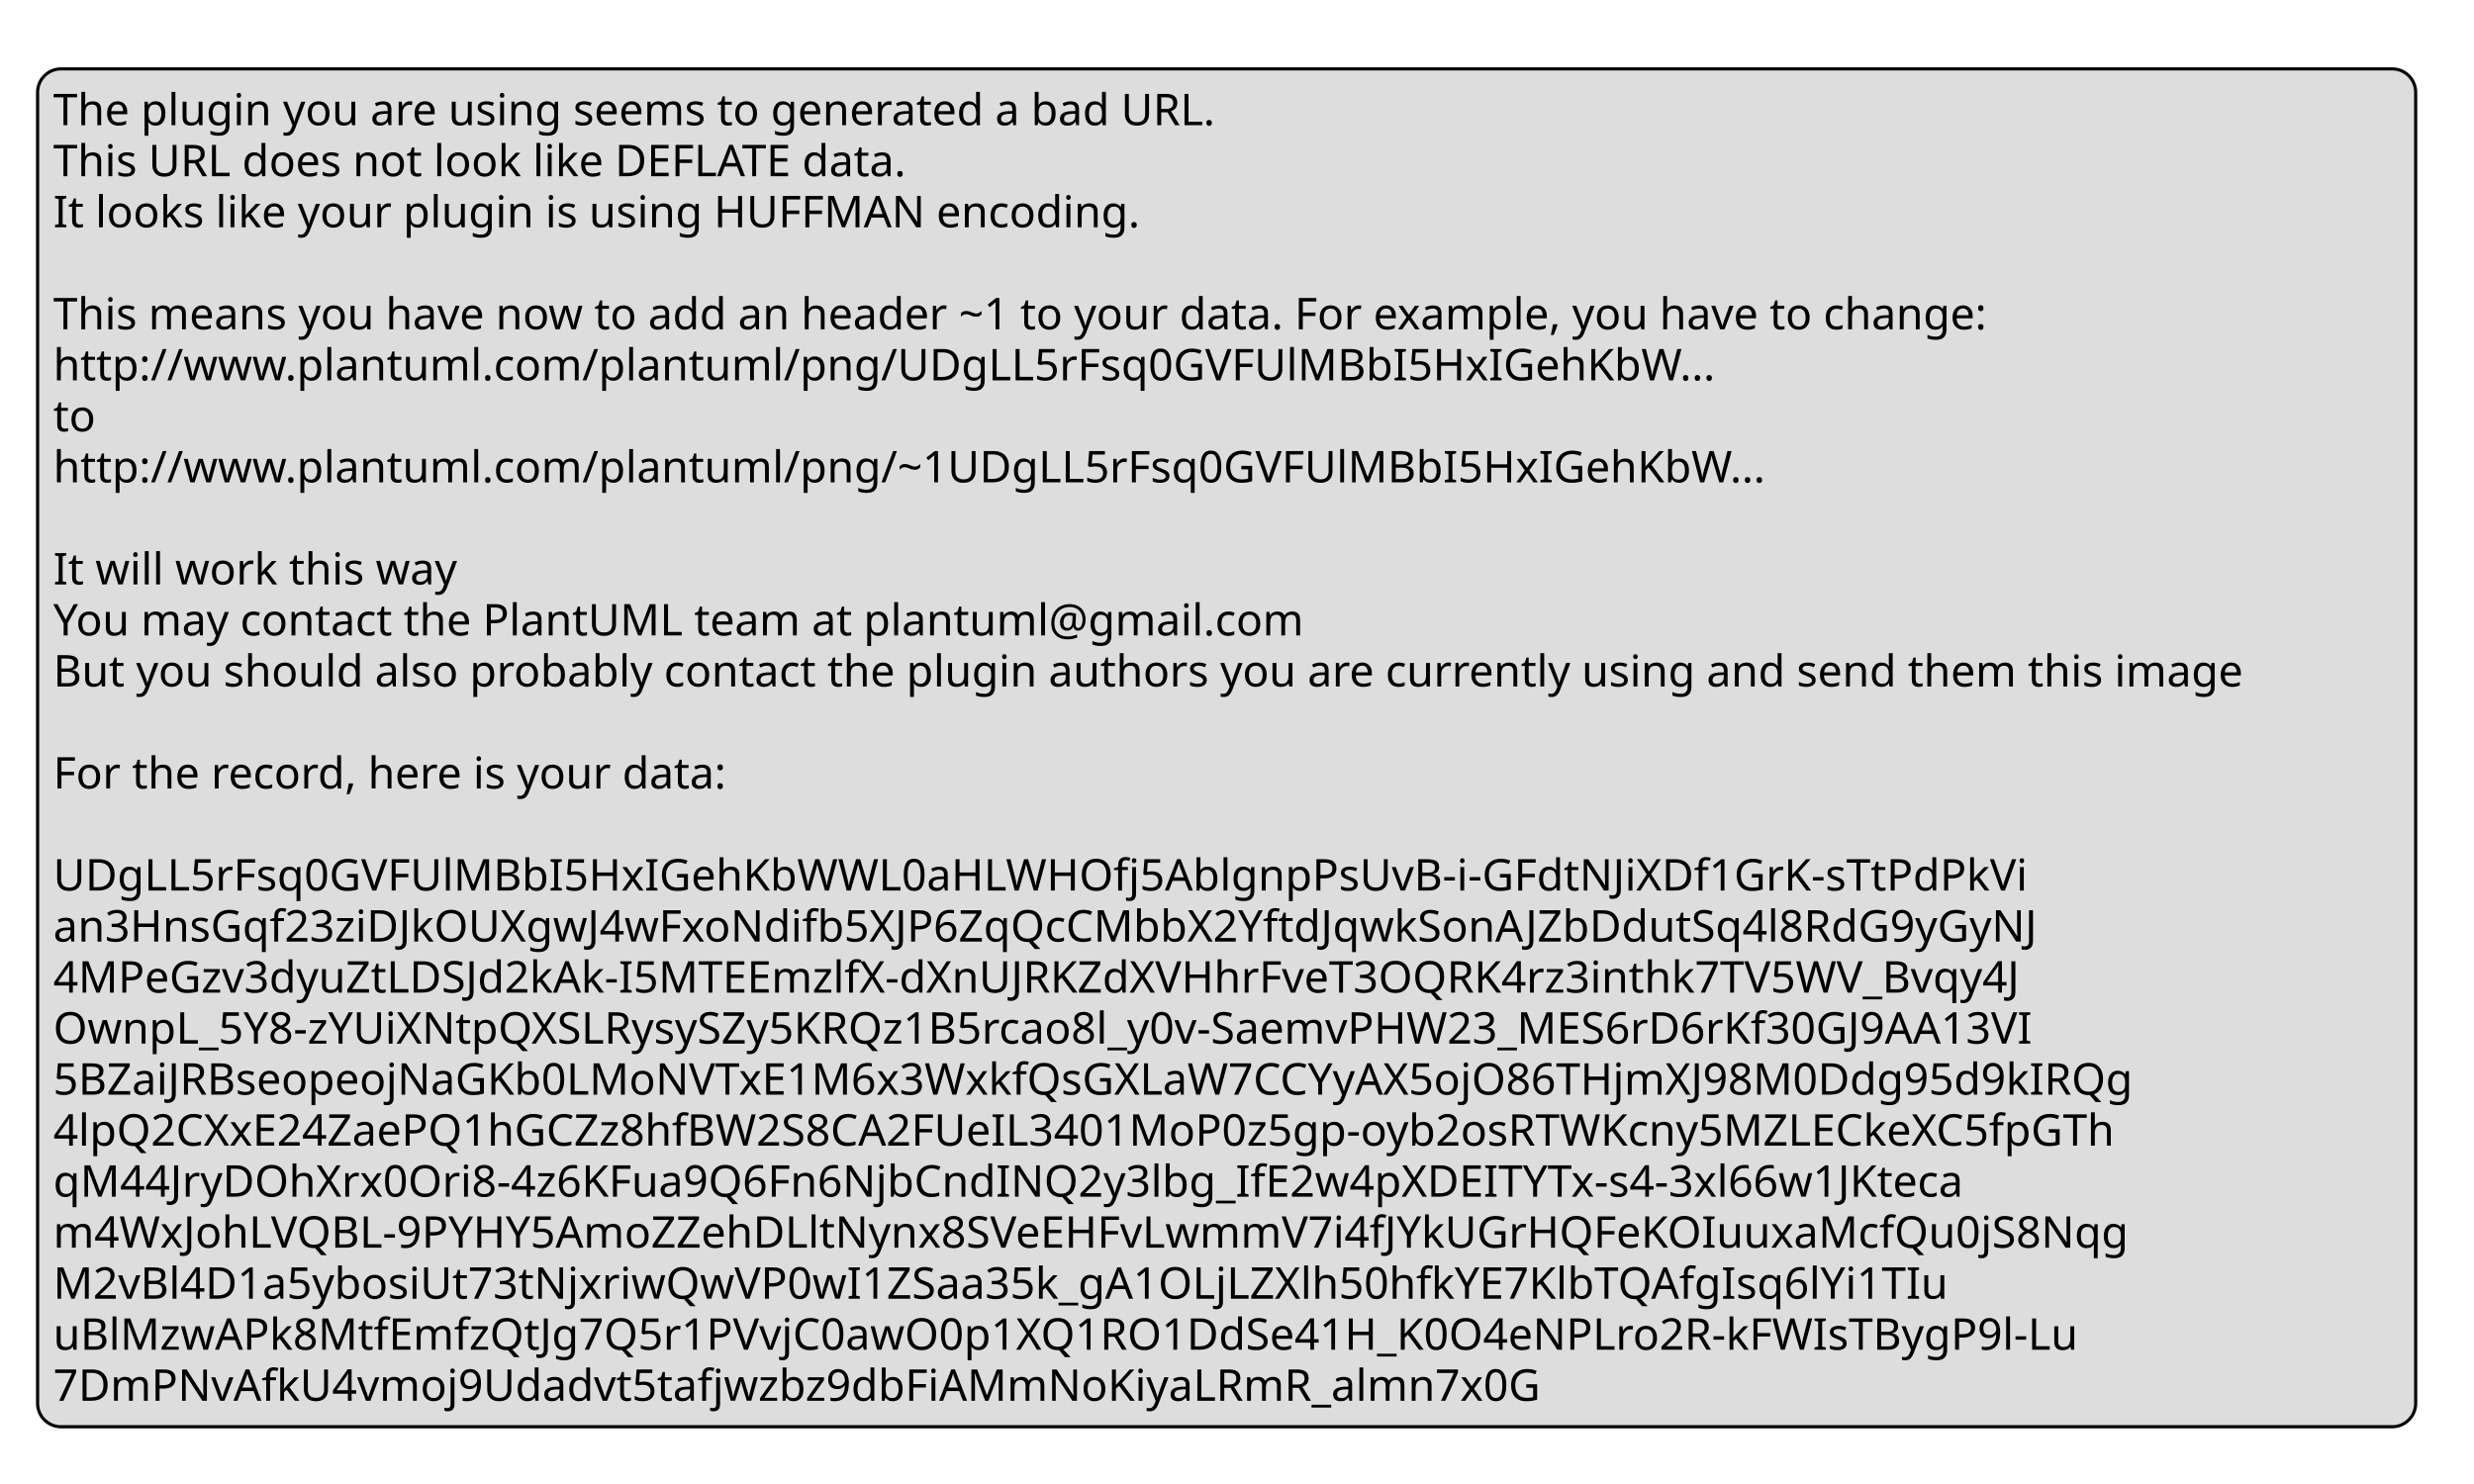
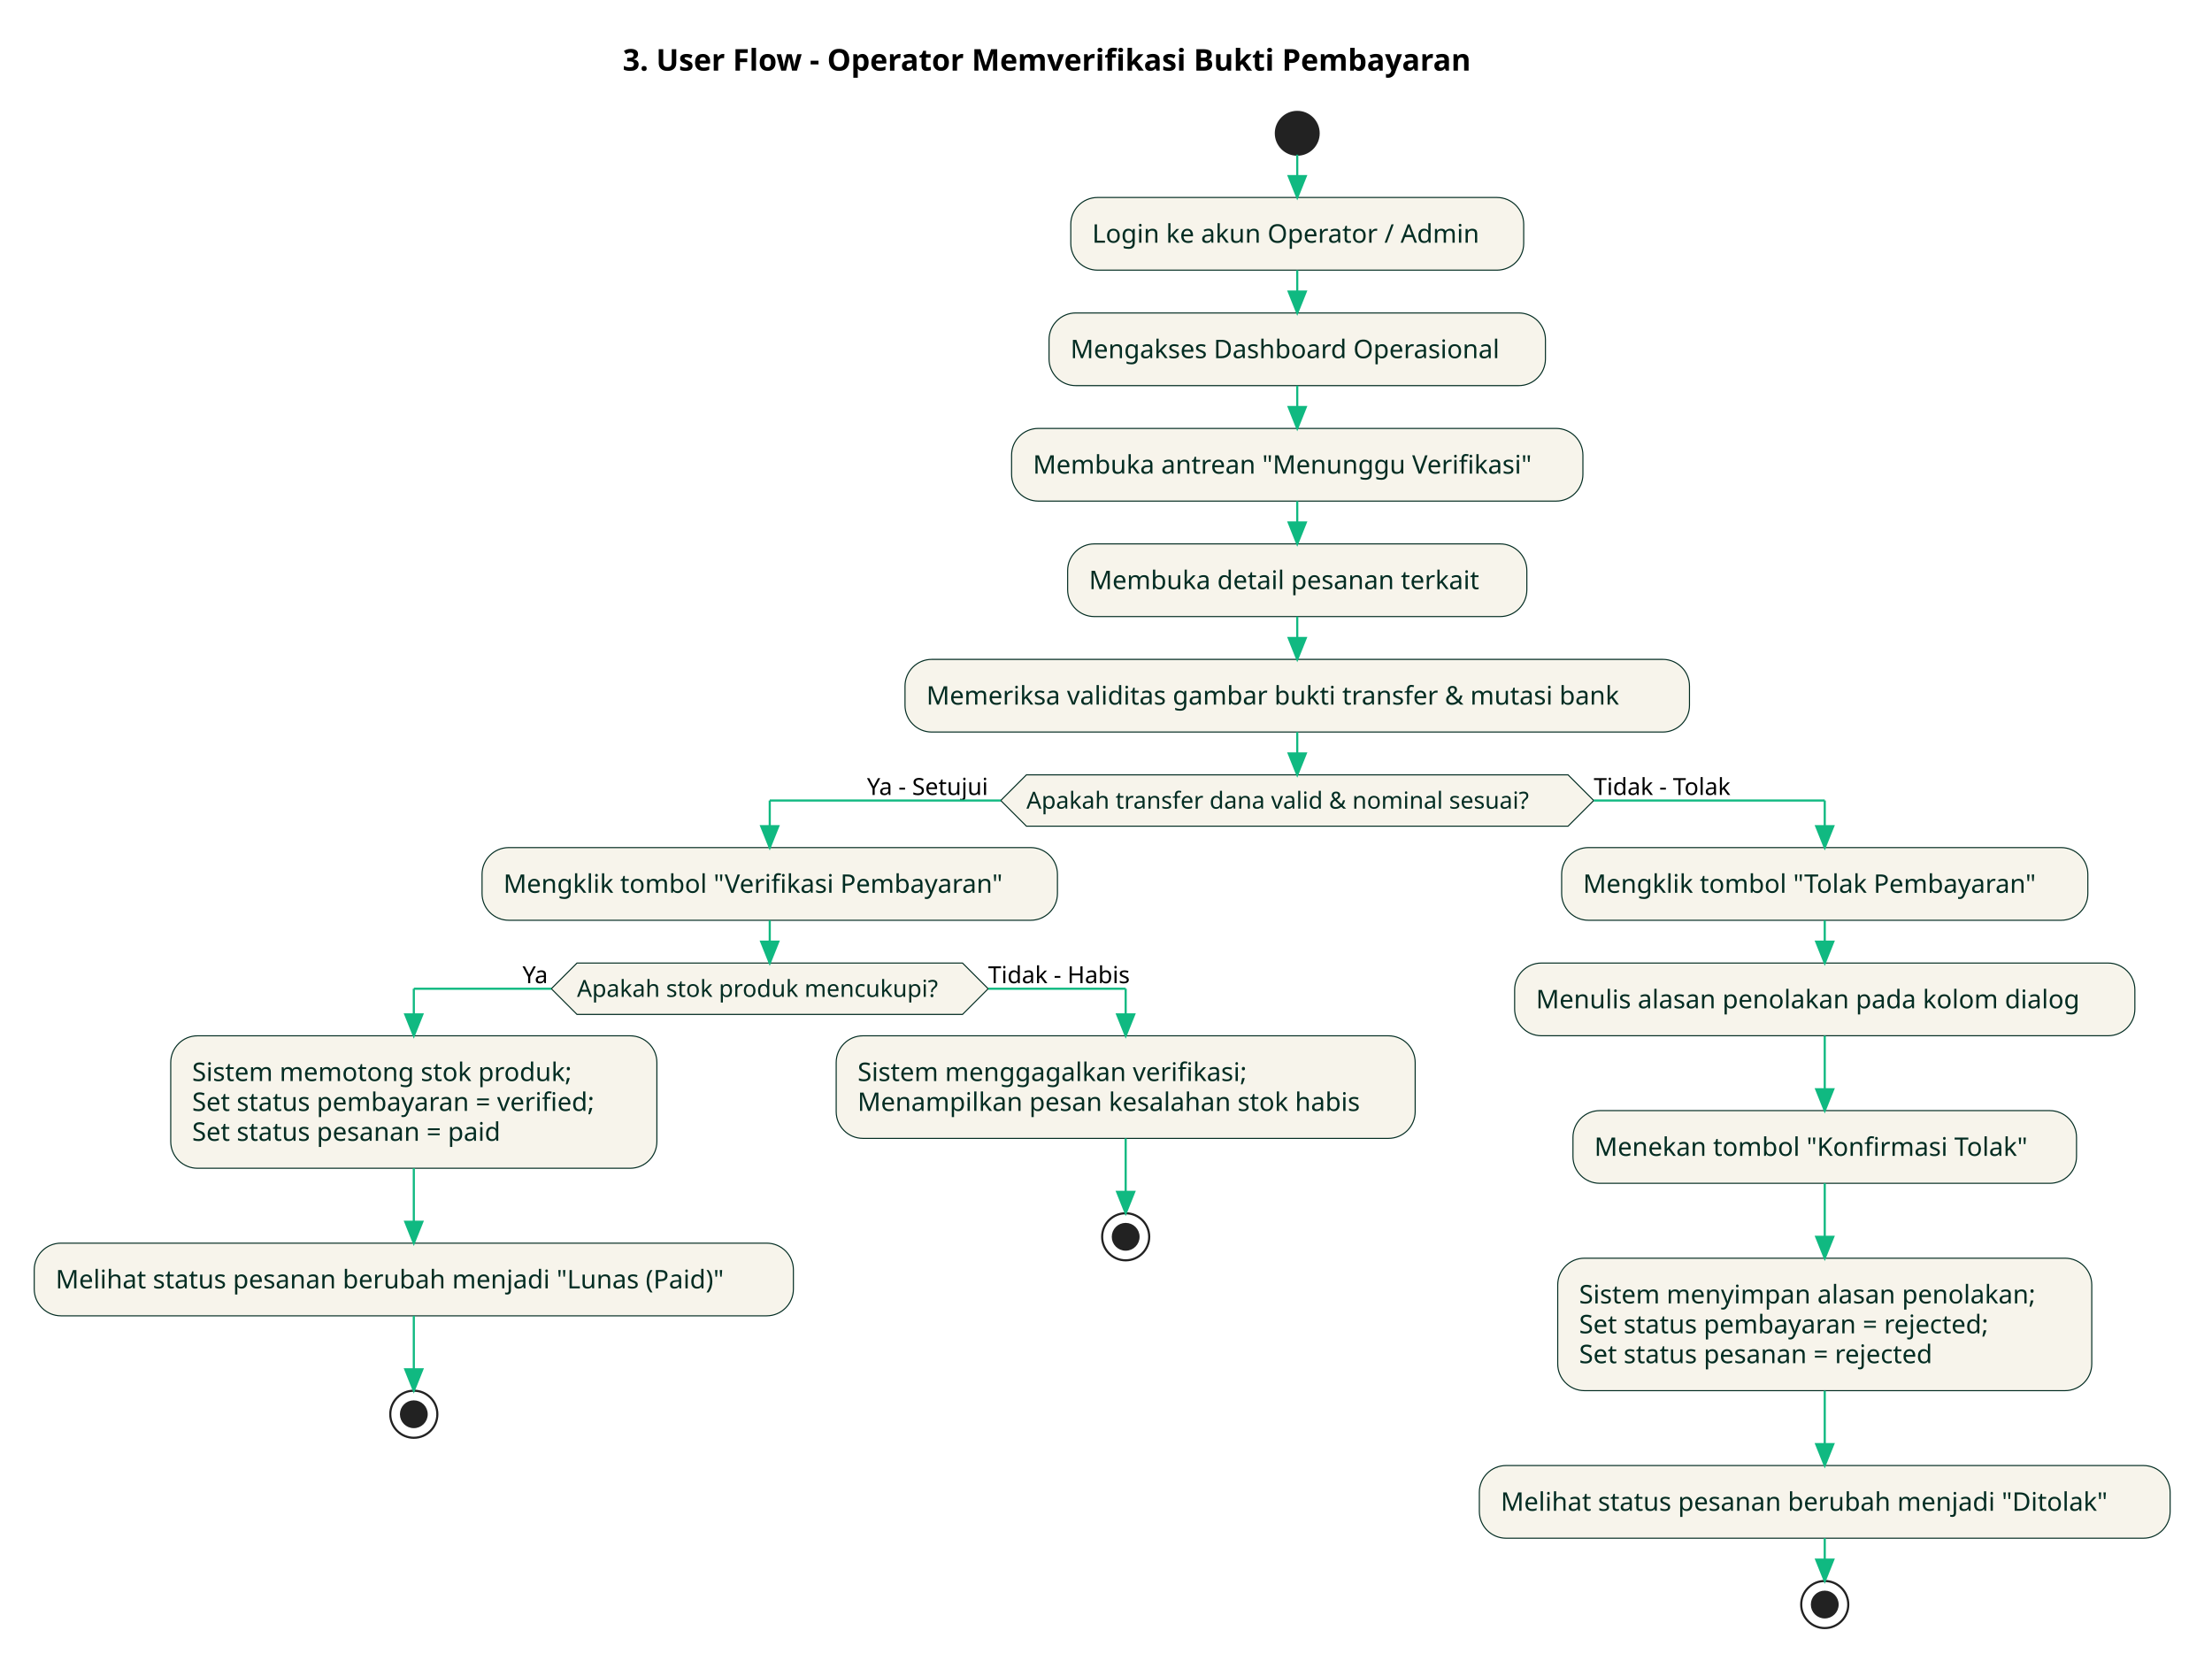
- <svg xmlns="http://www.w3.org/2000/svg" version="1.1" data-diagram-type="CLASS" style="width:790px;height:474px;background:#FFFFFF;" width="790px" height="474px" viewBox="0 0 790 474" zoomAndPan="magnify" preserveAspectRatio="none" contentStyleType="text/css">
+ <svg xmlns="http://www.w3.org/2000/svg" version="1.1" data-diagram-type="ACTIVITY" style="width:1034px;height:780px;background:#FFFFFF;" width="1034px" height="780px" viewBox="0 0 1034 780" zoomAndPan="magnify" preserveAspectRatio="none" contentStyleType="text/css">
  <defs />
  <g>
-     <g class="legend" data-source-line="1">
-       <rect x="12" y="22" width="759.376" height="433.719" fill="#DDDDDD" style="stroke:#000000;stroke-width:1;" rx="7.5" ry="7.5" />
-       <text x="17" y="39.995" fill="#000000" font-size="14" lengthAdjust="spacing" textLength="399.301" font-family="sans-serif">The plugin you are using seems to generated a bad URL.</text>
-       <text x="17" y="56.292" fill="#000000" font-size="14" lengthAdjust="spacing" textLength="295.887" font-family="sans-serif">This URL does not look like DEFLATE data.</text>
-       <text x="17" y="72.589" fill="#000000" font-size="14" lengthAdjust="spacing" textLength="367.664" font-family="sans-serif">It looks like your plugin is using HUFFMAN encoding.</text>
-       <text x="17" y="88.886" fill="#000000" font-size="14" lengthAdjust="spacing" textLength="4.45" font-family="sans-serif"> </text>
-       <text x="17" y="105.183" fill="#000000" font-size="14" lengthAdjust="spacing" textLength="671.706" font-family="sans-serif">This means you have now to add an header ~1 to your data. For example, you have to change:</text>
-       <text x="17" y="121.48" fill="#000000" font-size="14" lengthAdjust="spacing" textLength="557.149" font-family="sans-serif">http://www.plantuml.com/plantuml/png/UDgLL5rFsq0GVFUlMBbI5HxIGehKbW...</text>
-       <text x="17" y="137.776" fill="#000000" font-size="14" lengthAdjust="spacing" textLength="14.055" font-family="sans-serif">to</text>
-       <text x="17" y="154.073" fill="#000000" font-size="14" lengthAdjust="spacing" textLength="577.787" font-family="sans-serif">http://www.plantuml.com/plantuml/png/~1UDgLL5rFsq0GVFUlMBbI5HxIGehKbW...</text>
-       <text x="17" y="170.37" fill="#000000" font-size="14" lengthAdjust="spacing" textLength="4.45" font-family="sans-serif"> </text>
-       <text x="17" y="186.667" fill="#000000" font-size="14" lengthAdjust="spacing" textLength="138.277" font-family="sans-serif">It will work this way</text>
-       <text x="17" y="202.964" fill="#000000" font-size="14" lengthAdjust="spacing" textLength="428.148" font-family="sans-serif">You may contact the PlantUML team at plantuml@gmail.com</text>
-       <text x="17" y="219.261" fill="#000000" font-size="14" lengthAdjust="spacing" textLength="749.376" font-family="sans-serif">But you should also probably contact the plugin authors you are currently using and send them this image</text>
-       <text x="17" y="235.558" fill="#000000" font-size="14" lengthAdjust="spacing" textLength="4.45" font-family="sans-serif"> </text>
-       <text x="17" y="251.855" fill="#000000" font-size="14" lengthAdjust="spacing" textLength="232.545" font-family="sans-serif">For the record, here is your data:</text>
-       <text x="17" y="268.151" fill="#000000" font-size="14" lengthAdjust="spacing" textLength="4.45" font-family="sans-serif"> </text>
-       <text x="17" y="284.448" fill="#000000" font-size="14" lengthAdjust="spacing" textLength="665.656" font-family="sans-serif">UDgLL5rFsq0GVFUlMBbI5HxIGehKbWWL0aHLWHOfj5AblgnpPsUvB-i-GFdtNJiXDf1GrK-sTtPdPkVi</text>
-       <text x="17" y="300.745" fill="#000000" font-size="14" lengthAdjust="spacing" textLength="675.568" font-family="sans-serif">an3HnsGqf23ziDJkOUXgwJ4wFxoNdifb5XJP6ZqQcCMbbX2YftdJqwkSonAJZbDdutSq4l8RdG9yGyNJ</text>
-       <text x="17" y="317.042" fill="#000000" font-size="14" lengthAdjust="spacing" textLength="678.002" font-family="sans-serif">4MPeGzv3dyuZtLDSJd2kAk-I5MTEEmzlfX-dXnUJRKZdXVHhrFveT3OQRK4rz3inthk7TV5WV_Bvqy4J</text>
-       <text x="17" y="333.339" fill="#000000" font-size="14" lengthAdjust="spacing" textLength="685.132" font-family="sans-serif">OwnpL_5Y8-zYUiXNtpQXSLRysySZy5KRQz1B5rcao8l_y0v-SaemvPHW23_MES6rD6rKf30GJ9AA13VI</text>
-       <text x="17" y="349.636" fill="#000000" font-size="14" lengthAdjust="spacing" textLength="710.555" font-family="sans-serif">5BZaiJRBseopeojNaGKb0LMoNVTxE1M6x3WxkfQsGXLaW7CCYyAX5ojO86THjmXJ98M0Ddg95d9kIRQg</text>
-       <text x="17" y="365.933" fill="#000000" font-size="14" lengthAdjust="spacing" textLength="710.917" font-family="sans-serif">4lpQ2CXxE24ZaePQ1hGCZz8hfBW2S8CA2FUeIL3401MoP0z5gp-oyb2osRTWKcny5MZLECkeXC5fpGTh</text>
-       <text x="17" y="382.229" fill="#000000" font-size="14" lengthAdjust="spacing" textLength="653.058" font-family="sans-serif">qM44JryDOhXrx0Ori8-4z6KFua9Q6Fn6NjbCndINQ2y3lbg_IfE2w4pXDEITYTx-s4-3xl66w1JKteca</text>
-       <text x="17" y="398.526" fill="#000000" font-size="14" lengthAdjust="spacing" textLength="705.961" font-family="sans-serif">m4WxJohLVQBL-9PYHY5AmoZZehDLltNynx8SVeEHFvLwmmV7i4fJYkUGrHQFeKOIuuxaMcfQu0jS8Nqg</text>
-       <text x="17" y="414.823" fill="#000000" font-size="14" lengthAdjust="spacing" textLength="647.773" font-family="sans-serif">M2vBl4D1a5ybosiUt73tNjxriwQwVP0wI1ZSaa35k_gA1OLjLZXlh50hfkYE7KlbTQAfgIsq6lYi1TIu</text>
-       <text x="17" y="431.12" fill="#000000" font-size="14" lengthAdjust="spacing" textLength="687.935" font-family="sans-serif">uBlMzwAPk8MtfEmfzQtJg7Q5r1PVvjC0awO0p1XQ1RO1DdSe41H_K0O4eNPLro2R-kFWIsTBygP9l-Lu</text>
-       <text x="17" y="447.417" fill="#000000" font-size="14" lengthAdjust="spacing" textLength="505.49" font-family="sans-serif">7DmPNvAfkU4vmoj9Udadvt5tafjwzbz9dbFiAMmNoKiyaLRmR_almn7x0G</text>
+     <g class="title" data-source-line="13">
+       <text x="291.092" y="32.995" fill="#000000" font-size="14" lengthAdjust="spacing" textLength="450.249" font-weight="700" font-family="'Plus Jakarta Sans'">3. User Flow - Operator Memverifikasi Bukti Pembayaran</text>
    </g>
+     <ellipse cx="606.398" cy="62.297" rx="10" ry="10" fill="#222222" style="stroke:#222222;stroke-width:1;" />
+     <rect x="500.541" y="92.297" width="211.713" height="33.969" fill="#F7F4EB" style="stroke:#022C22;stroke-width:0.5;" rx="12.5" ry="12.5" />
+     <text x="510.541" y="113.436" fill="#022C22" font-size="12" lengthAdjust="spacing" textLength="191.713" font-family="'Plus Jakarta Sans'">Login ke akun Operator / Admin</text>
+     <rect x="490.375" y="146.266" width="232.045" height="33.969" fill="#F7F4EB" style="stroke:#022C22;stroke-width:0.5;" rx="12.5" ry="12.5" />
+     <text x="500.375" y="167.404" fill="#022C22" font-size="12" lengthAdjust="spacing" textLength="212.045" font-family="'Plus Jakarta Sans'">Mengakses Dashboard Operasional</text>
+     <rect x="472.862" y="200.234" width="267.072" height="33.969" fill="#F7F4EB" style="stroke:#022C22;stroke-width:0.5;" rx="12.5" ry="12.5" />
+     <text x="482.862" y="221.373" fill="#022C22" font-size="12" lengthAdjust="spacing" textLength="247.072" font-family="'Plus Jakarta Sans'">Membuka antrean "Menunggu Verifikasi"</text>
+     <rect x="499.071" y="254.203" width="214.654" height="33.969" fill="#F7F4EB" style="stroke:#022C22;stroke-width:0.5;" rx="12.5" ry="12.5" />
+     <text x="509.071" y="275.342" fill="#022C22" font-size="12" lengthAdjust="spacing" textLength="194.654" font-family="'Plus Jakarta Sans'">Membuka detail pesanan terkait</text>
+     <rect x="423.045" y="308.172" width="366.705" height="33.969" fill="#F7F4EB" style="stroke:#022C22;stroke-width:0.5;" rx="12.5" ry="12.5" />
+     <text x="433.045" y="329.31" fill="#022C22" font-size="12" lengthAdjust="spacing" textLength="346.705" font-family="'Plus Jakarta Sans'">Memeriksa validitas gambar bukti transfer &amp; mutasi bank</text>
+     <polygon points="479.804,362.141,732.992,362.141,744.992,374.141,732.992,386.141,479.804,386.141,467.804,374.141,479.804,362.141" fill="#F7F4EB" style="stroke:#022C22;stroke-width:0.5;stroke-linejoin:miter;stroke-miterlimit:10;" />
+     <text x="479.804" y="377.949" fill="#022C22" font-size="11" lengthAdjust="spacing" textLength="253.188" font-family="'Plus Jakarta Sans'">Apakah transfer dana valid &amp; nominal sesuai?</text>
+     <text x="405.263" y="371.546" fill="#000000" font-size="11" lengthAdjust="spacing" textLength="62.541" font-family="'Plus Jakarta Sans'">Ya - Setujui</text>
+     <text x="744.992" y="371.546" fill="#000000" font-size="11" lengthAdjust="spacing" textLength="70.447" font-family="'Plus Jakarta Sans'">Tidak - Tolak</text>
+     <rect x="225.333" y="396.141" width="268.971" height="33.969" fill="#F7F4EB" style="stroke:#022C22;stroke-width:0.5;" rx="12.5" ry="12.5" />
+     <text x="235.333" y="417.279" fill="#022C22" font-size="12" lengthAdjust="spacing" textLength="248.971" font-family="'Plus Jakarta Sans'">Mengklik tombol "Verifikasi Pembayaran"</text>
+     <polygon points="269.71,450.109,449.926,450.109,461.926,462.109,449.926,474.109,269.71,474.109,257.71,462.109,269.71,450.109" fill="#F7F4EB" style="stroke:#022C22;stroke-width:0.5;stroke-linejoin:miter;stroke-miterlimit:10;" />
+     <text x="269.71" y="465.918" fill="#022C22" font-size="11" lengthAdjust="spacing" textLength="180.216" font-family="'Plus Jakarta Sans'">Apakah stok produk mencukupi?</text>
+     <text x="244.25" y="459.515" fill="#000000" font-size="11" lengthAdjust="spacing" textLength="13.46" font-family="'Plus Jakarta Sans'">Ya</text>
+     <text x="461.926" y="459.515" fill="#000000" font-size="11" lengthAdjust="spacing" textLength="71.613" font-family="'Plus Jakarta Sans'">Tidak - Habis</text>
+     <rect x="79.811" y="484.109" width="227.252" height="61.906" fill="#F7F4EB" style="stroke:#022C22;stroke-width:0.5;" rx="12.5" ry="12.5" />
+     <text x="89.811" y="505.248" fill="#022C22" font-size="12" lengthAdjust="spacing" textLength="189.152" font-family="'Plus Jakarta Sans'">Sistem memotong stok produk;</text>
+     <text x="89.811" y="519.217" fill="#022C22" font-size="12" lengthAdjust="spacing" textLength="207.252" font-family="'Plus Jakarta Sans'">Set status pembayaran = verified;</text>
+     <text x="89.811" y="533.186" fill="#022C22" font-size="12" lengthAdjust="spacing" textLength="158.982" font-family="'Plus Jakarta Sans'">Set status pesanan = paid</text>
+     <rect x="16" y="581.016" width="354.875" height="33.969" fill="#F7F4EB" style="stroke:#022C22;stroke-width:0.5;" rx="12.5" ry="12.5" />
+     <text x="26" y="602.154" fill="#022C22" font-size="12" lengthAdjust="spacing" textLength="334.875" font-family="'Plus Jakarta Sans'">Melihat status pesanan berubah menjadi "Lunas (Paid)"</text>
+     <ellipse cx="193.438" cy="660.984" rx="11" ry="11" fill="none" style="stroke:#222222;stroke-width:1;" />
+     <ellipse cx="193.438" cy="660.984" rx="6" ry="6" fill="#222222" style="stroke:#222222;stroke-width:1;" />
+     <rect x="390.875" y="484.109" width="270.647" height="47.938" fill="#F7F4EB" style="stroke:#022C22;stroke-width:0.5;" rx="12.5" ry="12.5" />
+     <text x="400.875" y="505.248" fill="#022C22" font-size="12" lengthAdjust="spacing" textLength="196.33" font-family="'Plus Jakarta Sans'">Sistem menggagalkan verifikasi;</text>
+     <text x="400.875" y="519.217" fill="#022C22" font-size="12" lengthAdjust="spacing" textLength="250.647" font-family="'Plus Jakarta Sans'">Menampilkan pesan kesalahan stok habis</text>
+     <ellipse cx="526.198" cy="578.047" rx="11" ry="11" fill="none" style="stroke:#222222;stroke-width:1;" />
+     <ellipse cx="526.198" cy="578.047" rx="6" ry="6" fill="#222222" style="stroke:#222222;stroke-width:1;" />
+     <rect x="729.991" y="396.141" width="245.973" height="33.969" fill="#F7F4EB" style="stroke:#022C22;stroke-width:0.5;" rx="12.5" ry="12.5" />
+     <text x="739.991" y="417.279" fill="#022C22" font-size="12" lengthAdjust="spacing" textLength="225.973" font-family="'Plus Jakarta Sans'">Mengklik tombol "Tolak Pembayaran"</text>
+     <rect x="708.013" y="450.109" width="289.93" height="33.969" fill="#F7F4EB" style="stroke:#022C22;stroke-width:0.5;" rx="12.5" ry="12.5" />
+     <text x="718.013" y="471.248" fill="#022C22" font-size="12" lengthAdjust="spacing" textLength="269.93" font-family="'Plus Jakarta Sans'">Menulis alasan penolakan pada kolom dialog</text>
+     <rect x="735.282" y="519.078" width="235.391" height="33.969" fill="#F7F4EB" style="stroke:#022C22;stroke-width:0.5;" rx="12.5" ry="12.5" />
+     <text x="745.282" y="540.217" fill="#022C22" font-size="12" lengthAdjust="spacing" textLength="215.391" font-family="'Plus Jakarta Sans'">Menekan tombol "Konfirmasi Tolak"</text>
+     <rect x="728.157" y="588.047" width="249.641" height="61.906" fill="#F7F4EB" style="stroke:#022C22;stroke-width:0.5;" rx="12.5" ry="12.5" />
+     <text x="738.157" y="609.186" fill="#022C22" font-size="12" lengthAdjust="spacing" textLength="229.641" font-family="'Plus Jakarta Sans'">Sistem menyimpan alasan penolakan;</text>
+     <text x="738.157" y="623.154" fill="#022C22" font-size="12" lengthAdjust="spacing" textLength="211.277" font-family="'Plus Jakarta Sans'">Set status pembayaran = rejected;</text>
+     <text x="738.157" y="637.123" fill="#022C22" font-size="12" lengthAdjust="spacing" textLength="182.397" font-family="'Plus Jakarta Sans'">Set status pesanan = rejected</text>
+     <rect x="691.521" y="684.953" width="322.912" height="33.969" fill="#F7F4EB" style="stroke:#022C22;stroke-width:0.5;" rx="12.5" ry="12.5" />
+     <text x="701.521" y="706.092" fill="#022C22" font-size="12" lengthAdjust="spacing" textLength="302.912" font-family="'Plus Jakarta Sans'">Melihat status pesanan berubah menjadi "Ditolak"</text>
+     <ellipse cx="852.977" cy="749.922" rx="11" ry="11" fill="none" style="stroke:#222222;stroke-width:1;" />
+     <ellipse cx="852.977" cy="749.922" rx="6" ry="6" fill="#222222" style="stroke:#222222;stroke-width:1;" />
+     <line x1="606.398" y1="72.297" x2="606.398" y2="92.297" style="stroke:#10B981;stroke-width:1;" />
+     <polygon points="602.398,82.297,610.398,82.297,606.398,92.297" fill="#10B981" style="stroke:#10B981;stroke-width:1;stroke-linejoin:miter;stroke-miterlimit:10;" />
+     <line x1="606.398" y1="126.266" x2="606.398" y2="146.266" style="stroke:#10B981;stroke-width:1;" />
+     <polygon points="602.398,136.266,610.398,136.266,606.398,146.266" fill="#10B981" style="stroke:#10B981;stroke-width:1;stroke-linejoin:miter;stroke-miterlimit:10;" />
+     <line x1="606.398" y1="180.234" x2="606.398" y2="200.234" style="stroke:#10B981;stroke-width:1;" />
+     <polygon points="602.398,190.234,610.398,190.234,606.398,200.234" fill="#10B981" style="stroke:#10B981;stroke-width:1;stroke-linejoin:miter;stroke-miterlimit:10;" />
+     <line x1="606.398" y1="234.203" x2="606.398" y2="254.203" style="stroke:#10B981;stroke-width:1;" />
+     <polygon points="602.398,244.203,610.398,244.203,606.398,254.203" fill="#10B981" style="stroke:#10B981;stroke-width:1;stroke-linejoin:miter;stroke-miterlimit:10;" />
+     <line x1="606.398" y1="288.172" x2="606.398" y2="308.172" style="stroke:#10B981;stroke-width:1;" />
+     <polygon points="602.398,298.172,610.398,298.172,606.398,308.172" fill="#10B981" style="stroke:#10B981;stroke-width:1;stroke-linejoin:miter;stroke-miterlimit:10;" />
+     <line x1="193.438" y1="546.016" x2="193.438" y2="581.016" style="stroke:#10B981;stroke-width:1;" />
+     <polygon points="189.438,571.016,197.438,571.016,193.438,581.016" fill="#10B981" style="stroke:#10B981;stroke-width:1;stroke-linejoin:miter;stroke-miterlimit:10;" />
+     <line x1="193.438" y1="614.984" x2="193.438" y2="649.984" style="stroke:#10B981;stroke-width:1;" />
+     <polygon points="189.438,639.984,197.438,639.984,193.438,649.984" fill="#10B981" style="stroke:#10B981;stroke-width:1;stroke-linejoin:miter;stroke-miterlimit:10;" />
+     <line x1="526.198" y1="532.047" x2="526.198" y2="567.047" style="stroke:#10B981;stroke-width:1;" />
+     <polygon points="522.198,557.047,530.198,557.047,526.198,567.047" fill="#10B981" style="stroke:#10B981;stroke-width:1;stroke-linejoin:miter;stroke-miterlimit:10;" />
+     <line x1="257.71" y1="462.109" x2="193.438" y2="462.109" style="stroke:#10B981;stroke-width:1;" />
+     <line x1="193.438" y1="462.109" x2="193.438" y2="484.109" style="stroke:#10B981;stroke-width:1;" />
+     <polygon points="189.438,474.109,197.438,474.109,193.438,484.109" fill="#10B981" style="stroke:#10B981;stroke-width:1;stroke-linejoin:miter;stroke-miterlimit:10;" />
+     <line x1="461.926" y1="462.109" x2="526.198" y2="462.109" style="stroke:#10B981;stroke-width:1;" />
+     <line x1="526.198" y1="462.109" x2="526.198" y2="484.109" style="stroke:#10B981;stroke-width:1;" />
+     <polygon points="522.198,474.109,530.198,474.109,526.198,484.109" fill="#10B981" style="stroke:#10B981;stroke-width:1;stroke-linejoin:miter;stroke-miterlimit:10;" />
+     <line x1="359.818" y1="430.109" x2="359.818" y2="450.109" style="stroke:#10B981;stroke-width:1;" />
+     <polygon points="355.818,440.109,363.818,440.109,359.818,450.109" fill="#10B981" style="stroke:#10B981;stroke-width:1;stroke-linejoin:miter;stroke-miterlimit:10;" />
+     <line x1="852.977" y1="430.109" x2="852.977" y2="450.109" style="stroke:#10B981;stroke-width:1;" />
+     <polygon points="848.977,440.109,856.977,440.109,852.977,450.109" fill="#10B981" style="stroke:#10B981;stroke-width:1;stroke-linejoin:miter;stroke-miterlimit:10;" />
+     <line x1="852.977" y1="484.078" x2="852.977" y2="519.078" style="stroke:#10B981;stroke-width:1;" />
+     <polygon points="848.977,509.078,856.977,509.078,852.977,519.078" fill="#10B981" style="stroke:#10B981;stroke-width:1;stroke-linejoin:miter;stroke-miterlimit:10;" />
+     <line x1="852.977" y1="553.047" x2="852.977" y2="588.047" style="stroke:#10B981;stroke-width:1;" />
+     <polygon points="848.977,578.047,856.977,578.047,852.977,588.047" fill="#10B981" style="stroke:#10B981;stroke-width:1;stroke-linejoin:miter;stroke-miterlimit:10;" />
+     <line x1="852.977" y1="649.953" x2="852.977" y2="684.953" style="stroke:#10B981;stroke-width:1;" />
+     <polygon points="848.977,674.953,856.977,674.953,852.977,684.953" fill="#10B981" style="stroke:#10B981;stroke-width:1;stroke-linejoin:miter;stroke-miterlimit:10;" />
+     <line x1="852.977" y1="718.922" x2="852.977" y2="738.922" style="stroke:#10B981;stroke-width:1;" />
+     <polygon points="848.977,728.922,856.977,728.922,852.977,738.922" fill="#10B981" style="stroke:#10B981;stroke-width:1;stroke-linejoin:miter;stroke-miterlimit:10;" />
+     <line x1="467.804" y1="374.141" x2="359.818" y2="374.141" style="stroke:#10B981;stroke-width:1;" />
+     <line x1="359.818" y1="374.141" x2="359.818" y2="396.141" style="stroke:#10B981;stroke-width:1;" />
+     <polygon points="355.818,386.141,363.818,386.141,359.818,396.141" fill="#10B981" style="stroke:#10B981;stroke-width:1;stroke-linejoin:miter;stroke-miterlimit:10;" />
+     <line x1="744.992" y1="374.141" x2="852.977" y2="374.141" style="stroke:#10B981;stroke-width:1;" />
+     <line x1="852.977" y1="374.141" x2="852.977" y2="396.141" style="stroke:#10B981;stroke-width:1;" />
+     <polygon points="848.977,386.141,856.977,386.141,852.977,396.141" fill="#10B981" style="stroke:#10B981;stroke-width:1;stroke-linejoin:miter;stroke-miterlimit:10;" />
+     <line x1="606.398" y1="342.141" x2="606.398" y2="362.141" style="stroke:#10B981;stroke-width:1;" />
+     <polygon points="602.398,352.141,610.398,352.141,606.398,362.141" fill="#10B981" style="stroke:#10B981;stroke-width:1;stroke-linejoin:miter;stroke-miterlimit:10;" />
  </g>
</svg>
